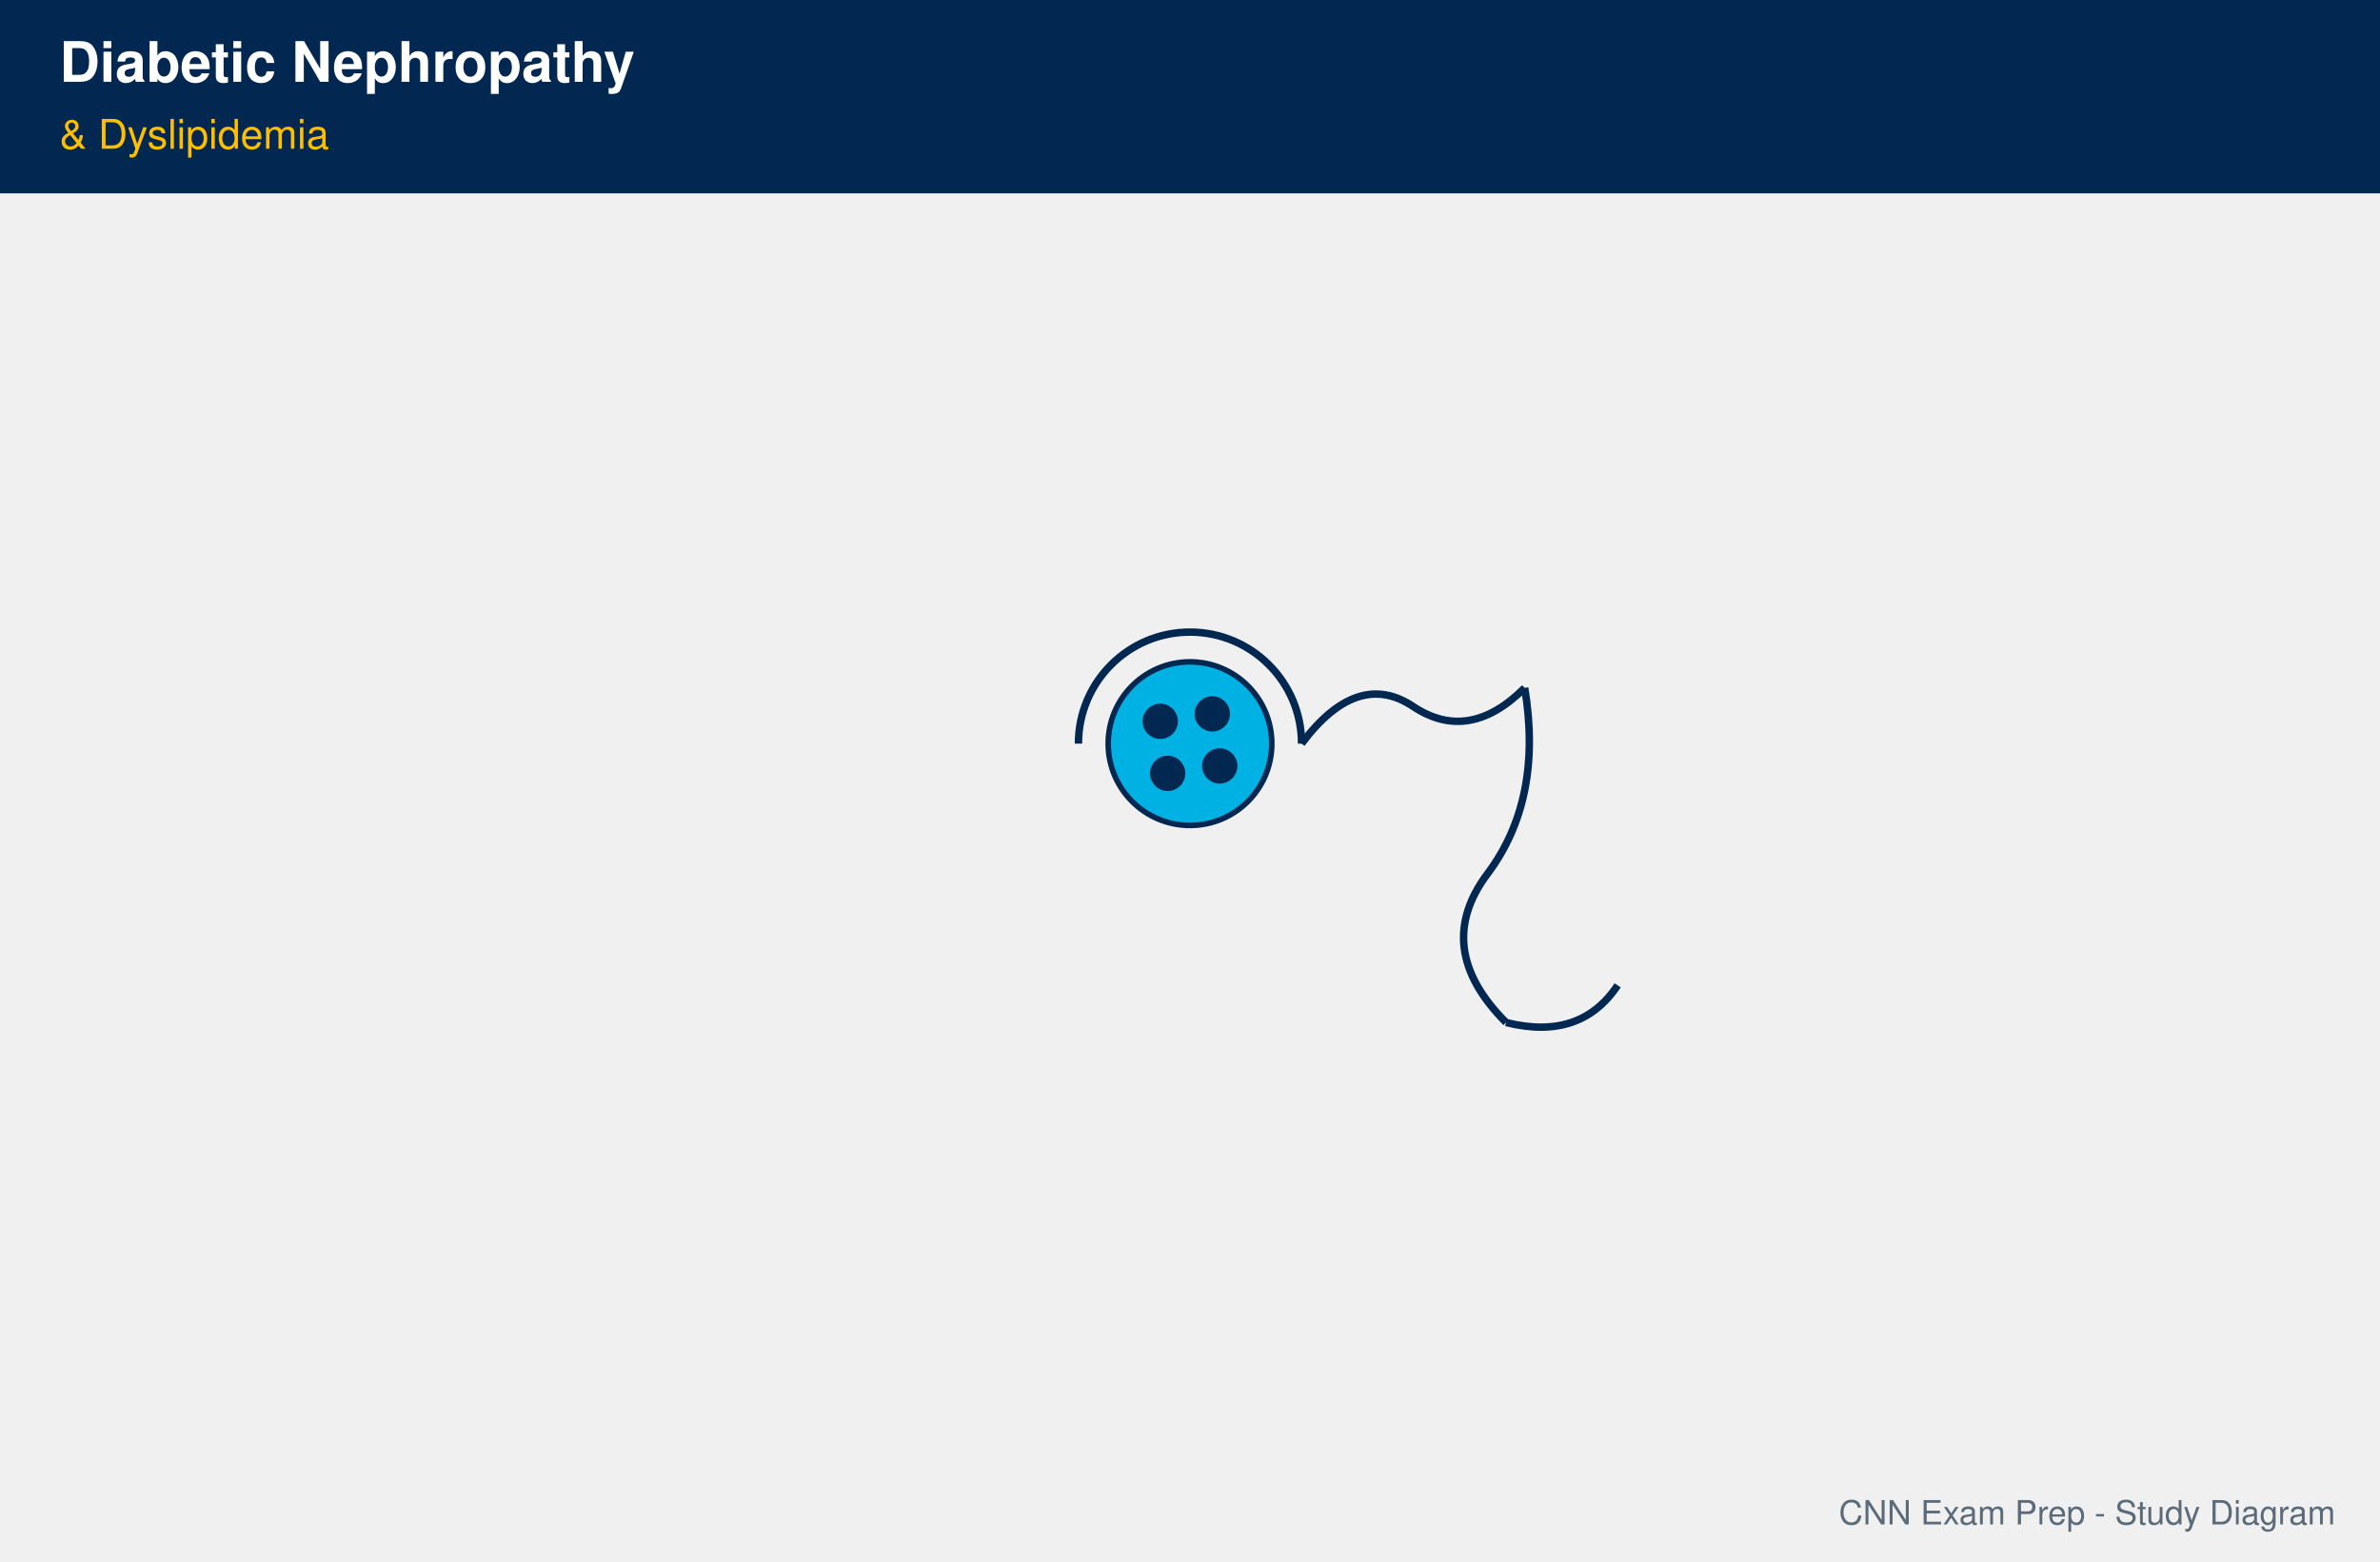
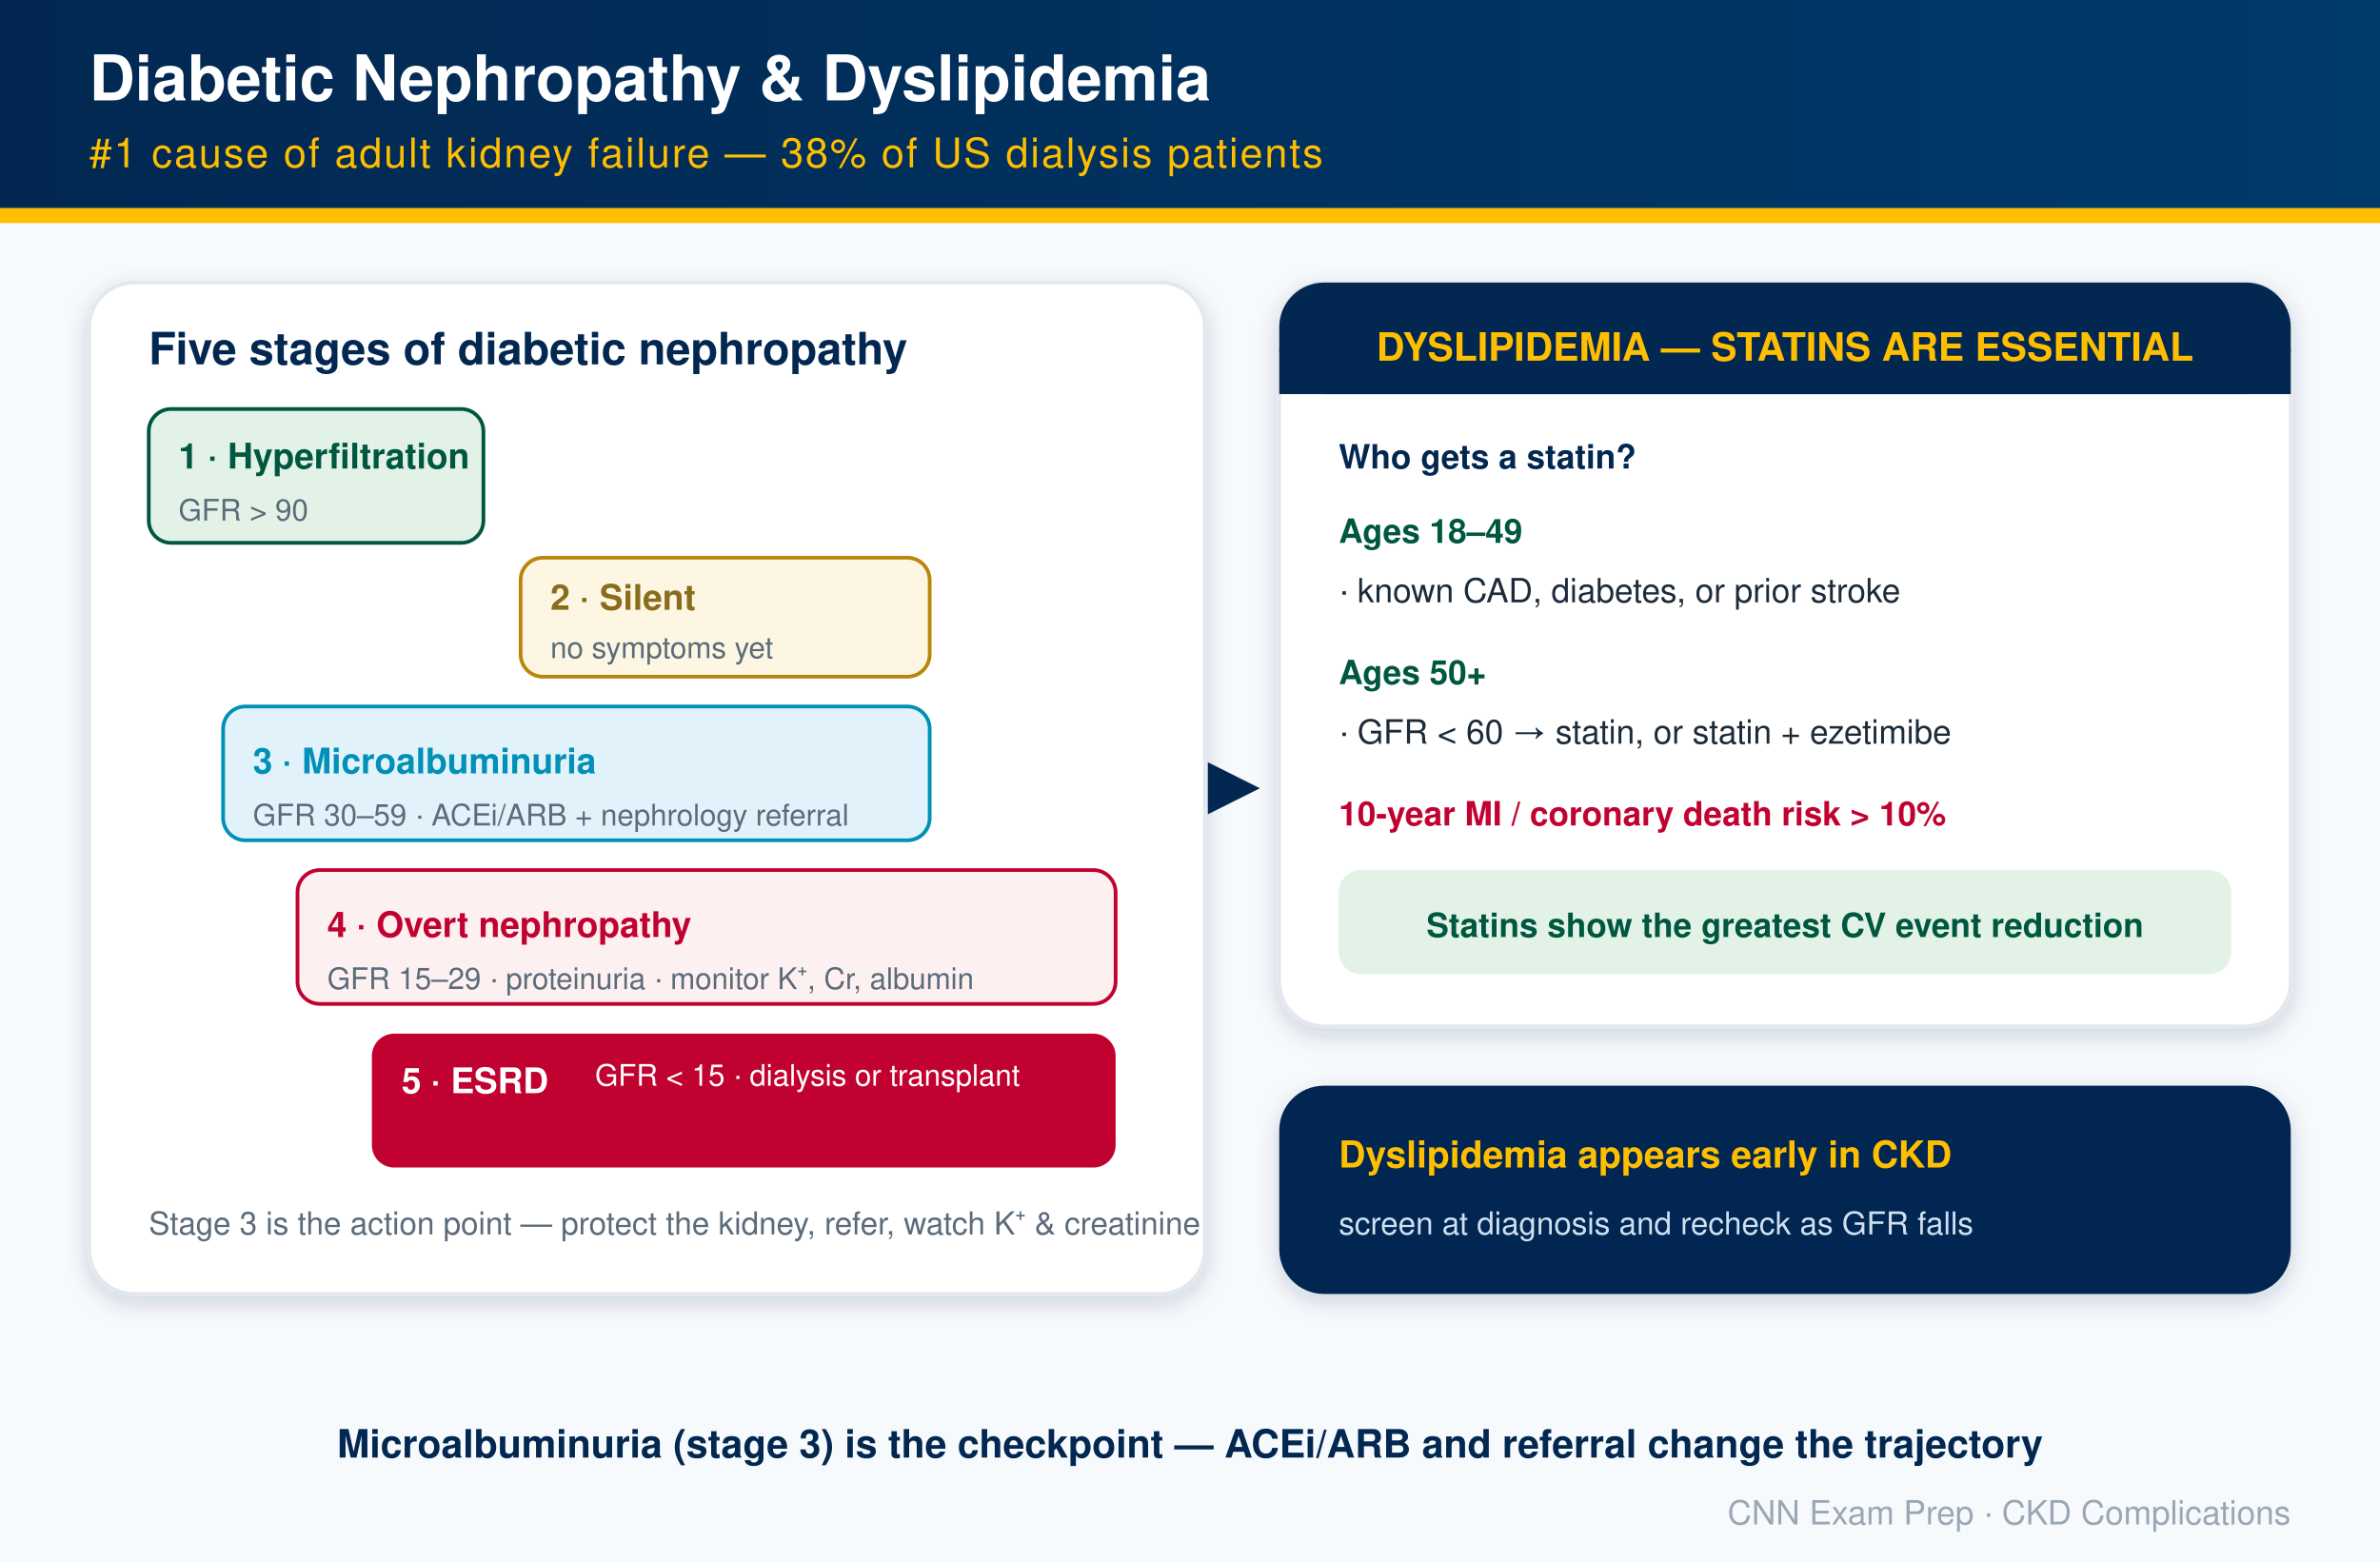
- <svg xmlns="http://www.w3.org/2000/svg" viewBox="0 0 640 420" width="640" height="420" font-family="Helvetica,Arial,sans-serif">
-   <rect x="0" y="0" width="640" height="52" fill="#022851" />
-   <text x="16" y="22" fill="#fff" font-size="15" font-weight="bold">Diabetic Nephropathy</text>
-   <text x="16" y="40" fill="#ffbf00" font-size="11">&amp; Dyslipidemia</text>
-   <circle cx="320" cy="200" r="22.0" fill="#00b2e3" stroke="#022851" stroke-width="1.5" />
-   <circle cx="312.0" cy="194.0" r="4.0" fill="#022851" stroke="#022851" stroke-width="1.5" />
-   <circle cx="326.0" cy="192.0" r="4.0" fill="#022851" stroke="#022851" stroke-width="1.5" />
-   <circle cx="328.0" cy="206.0" r="4.0" fill="#022851" stroke="#022851" stroke-width="1.5" />
-   <circle cx="314.0" cy="208.0" r="4.0" fill="#022851" stroke="#022851" stroke-width="1.5" />
-   <path d="M 290.0 200 a 30 30 0 0 1 60 0" fill="none" stroke="#022851" stroke-width="2" />
-   <path d="M 350.0 200 q 15 -20 30 -10 q 15 10 30 -5" fill="none" stroke="#022851" stroke-width="2" />
-   <path d="M 410.0 185.0 q 5 30 -10 50 q -15 20 5 40" fill="none" stroke="#022851" stroke-width="2" />
-   <path d="M 405.0 275.0 q 20 5 30 -10" fill="none" stroke="#022851" stroke-width="2" />
-   <text x="628" y="410" fill="#5b6b7a" font-size="9" text-anchor="end">CNN Exam Prep - Study Diagram</text>
+ <svg xmlns="http://www.w3.org/2000/svg" viewBox="0 0 640 420" font-family="Helvetica,Arial,sans-serif">
+   <defs>
+     <linearGradient id="ck8Head" x1="0" y1="0" x2="1" y2="0">
+       <stop offset="0" stop-color="#022851" />
+       <stop offset="1" stop-color="#003a6b" />
+     </linearGradient>
+     <linearGradient id="ck8Ladder" x1="0" y1="0" x2="1" y2="0">
+       <stop offset="0" stop-color="#e2f2e6" />
+       <stop offset="1" stop-color="#c10230" />
+     </linearGradient>
+     <marker id="ck8Arr" viewBox="0 0 10 10" refX="8" refY="5" markerWidth="7" markerHeight="7" orient="auto-start-reverse">
+       <path d="M0,0 L10,5 L0,10 z" fill="#022851" />
+     </marker>
+     <filter id="ck8Sh" x="-20%" y="-20%" width="140%" height="140%">
+       <feDropShadow dx="0" dy="2" stdDeviation="3" flood-color="#022851" flood-opacity="0.18" />
+     </filter>
+   </defs>
+   <rect width="640" height="420" fill="#f7fafc" />
+   <rect width="640" height="56" fill="url(#ck8Head)" />
+   <rect y="56" width="640" height="4" fill="#ffbf00" />
+   <text x="24" y="27" fill="#ffffff" font-size="17" font-weight="bold">Diabetic Nephropathy &amp; Dyslipidemia</text>
+   <text x="24" y="45" fill="#ffbf00" font-size="11" letter-spacing="0.5">#1 cause of adult kidney failure — 38% of US dialysis patients</text>
+   <rect x="24" y="76" width="300" height="272" rx="12" fill="#ffffff" stroke="#e3e8ee" filter="url(#ck8Sh)" />
+   <text x="40" y="98" fill="#022851" font-size="12" font-weight="bold">Five stages of diabetic nephropathy</text>
+   <g font-size="9.5">
+     <rect x="40" y="110" width="90" height="36" rx="6" fill="#e2f2e6" stroke="#00573f" stroke-width="1" />
+     <text x="48" y="126" fill="#00573f" font-weight="bold">1 · Hyperfiltration</text>
+     <text x="48" y="140" fill="#5b6b7a" font-size="8">GFR &gt; 90</text>
+     <rect x="140" y="150" width="110" height="32" rx="6" fill="#fdf6e3" stroke="#b8860b" stroke-width="1" />
+     <text x="148" y="164" fill="#8a6d1b" font-weight="bold">2 · Silent</text>
+     <text x="148" y="177" fill="#5b6b7a" font-size="8">no symptoms yet</text>
+     <rect x="60" y="190" width="190" height="36" rx="6" fill="#e2f2fb" stroke="#0090b8" stroke-width="1" />
+     <text x="68" y="208" fill="#0090b8" font-weight="bold">3 · Microalbuminuria</text>
+     <text x="68" y="222" fill="#5b6b7a" font-size="8">GFR 30–59 · ACEi/ARB + nephrology referral</text>
+     <rect x="80" y="234" width="220" height="36" rx="6" fill="#fdf0f0" stroke="#c10230" stroke-width="1" />
+     <text x="88" y="252" fill="#c10230" font-weight="bold">4 · Overt nephropathy</text>
+     <text x="88" y="266" fill="#5b6b7a" font-size="8">GFR 15–29 · proteinuria · monitor K⁺, Cr, albumin</text>
+     <rect x="100" y="278" width="200" height="36" rx="6" fill="#c10230" />
+     <text x="108" y="294" fill="#ffffff" font-weight="bold">5 · ESRD</text>
+     <text x="160" y="292" fill="#ffffff" font-size="8">GFR &lt; 15 · dialysis or transplant</text>
+   </g>
+   <text x="40" y="332" fill="#5b6b7a" font-size="8.5">Stage 3 is the action point — protect the kidney, refer, watch K⁺ &amp; creatinine</text>
+   <line x1="336" y1="212" x2="336" y2="212" stroke="#022851" stroke-width="2" marker-end="url(#ck8Arr)" />
+   <rect x="344" y="76" width="272" height="200" rx="12" fill="#ffffff" stroke="#e3e8ee" filter="url(#ck8Sh)" />
+   <rect x="344" y="76" width="272" height="30" rx="12" fill="#022851" />
+   <rect x="344" y="94" width="272" height="12" fill="#022851" />
+   <text x="480" y="97" fill="#ffbf00" font-size="10.5" text-anchor="middle" font-weight="bold">DYSLIPIDEMIA — STATINS ARE ESSENTIAL</text>
+   <g font-size="9" fill="#1c2b39">
+     <text x="360" y="126" font-weight="bold" fill="#022851">Who gets a statin?</text>
+     <text x="360" y="146" font-weight="bold" fill="#00573f">Ages 18–49</text>
+     <text x="360" y="162">· known CAD, diabetes, or prior stroke</text>
+     <text x="360" y="184" font-weight="bold" fill="#00573f">Ages 50+</text>
+     <text x="360" y="200">· GFR &lt; 60 → statin, or statin + ezetimibe</text>
+     <text x="360" y="222" fill="#c10230" font-weight="bold">10-year MI / coronary death risk &gt; 10%</text>
+   </g>
+   <rect x="360" y="234" width="240" height="28" rx="6" fill="#e2f2e6" />
+   <text x="480" y="252" fill="#00573f" font-size="9" text-anchor="middle" font-weight="bold">Statins show the greatest CV event reduction</text>
+   <g filter="url(#ck8Sh)">
+     <rect x="344" y="292" width="272" height="56" rx="12" fill="#022851" />
+   </g>
+   <text x="360" y="314" fill="#ffbf00" font-size="10" font-weight="bold">Dyslipidemia appears early in CKD</text>
+   <text x="360" y="332" fill="#cfe0f2" font-size="8.5">screen at diagnosis and recheck as GFR falls</text>
+   <text x="320" y="392" fill="#022851" font-size="10.5" text-anchor="middle" font-weight="bold">Microalbuminuria (stage 3) is the checkpoint — ACEi/ARB and referral change the trajectory</text>
+   <text x="616" y="410" fill="#9aa7b4" font-size="9" text-anchor="end">CNN Exam Prep · CKD Complications</text>
</svg>
